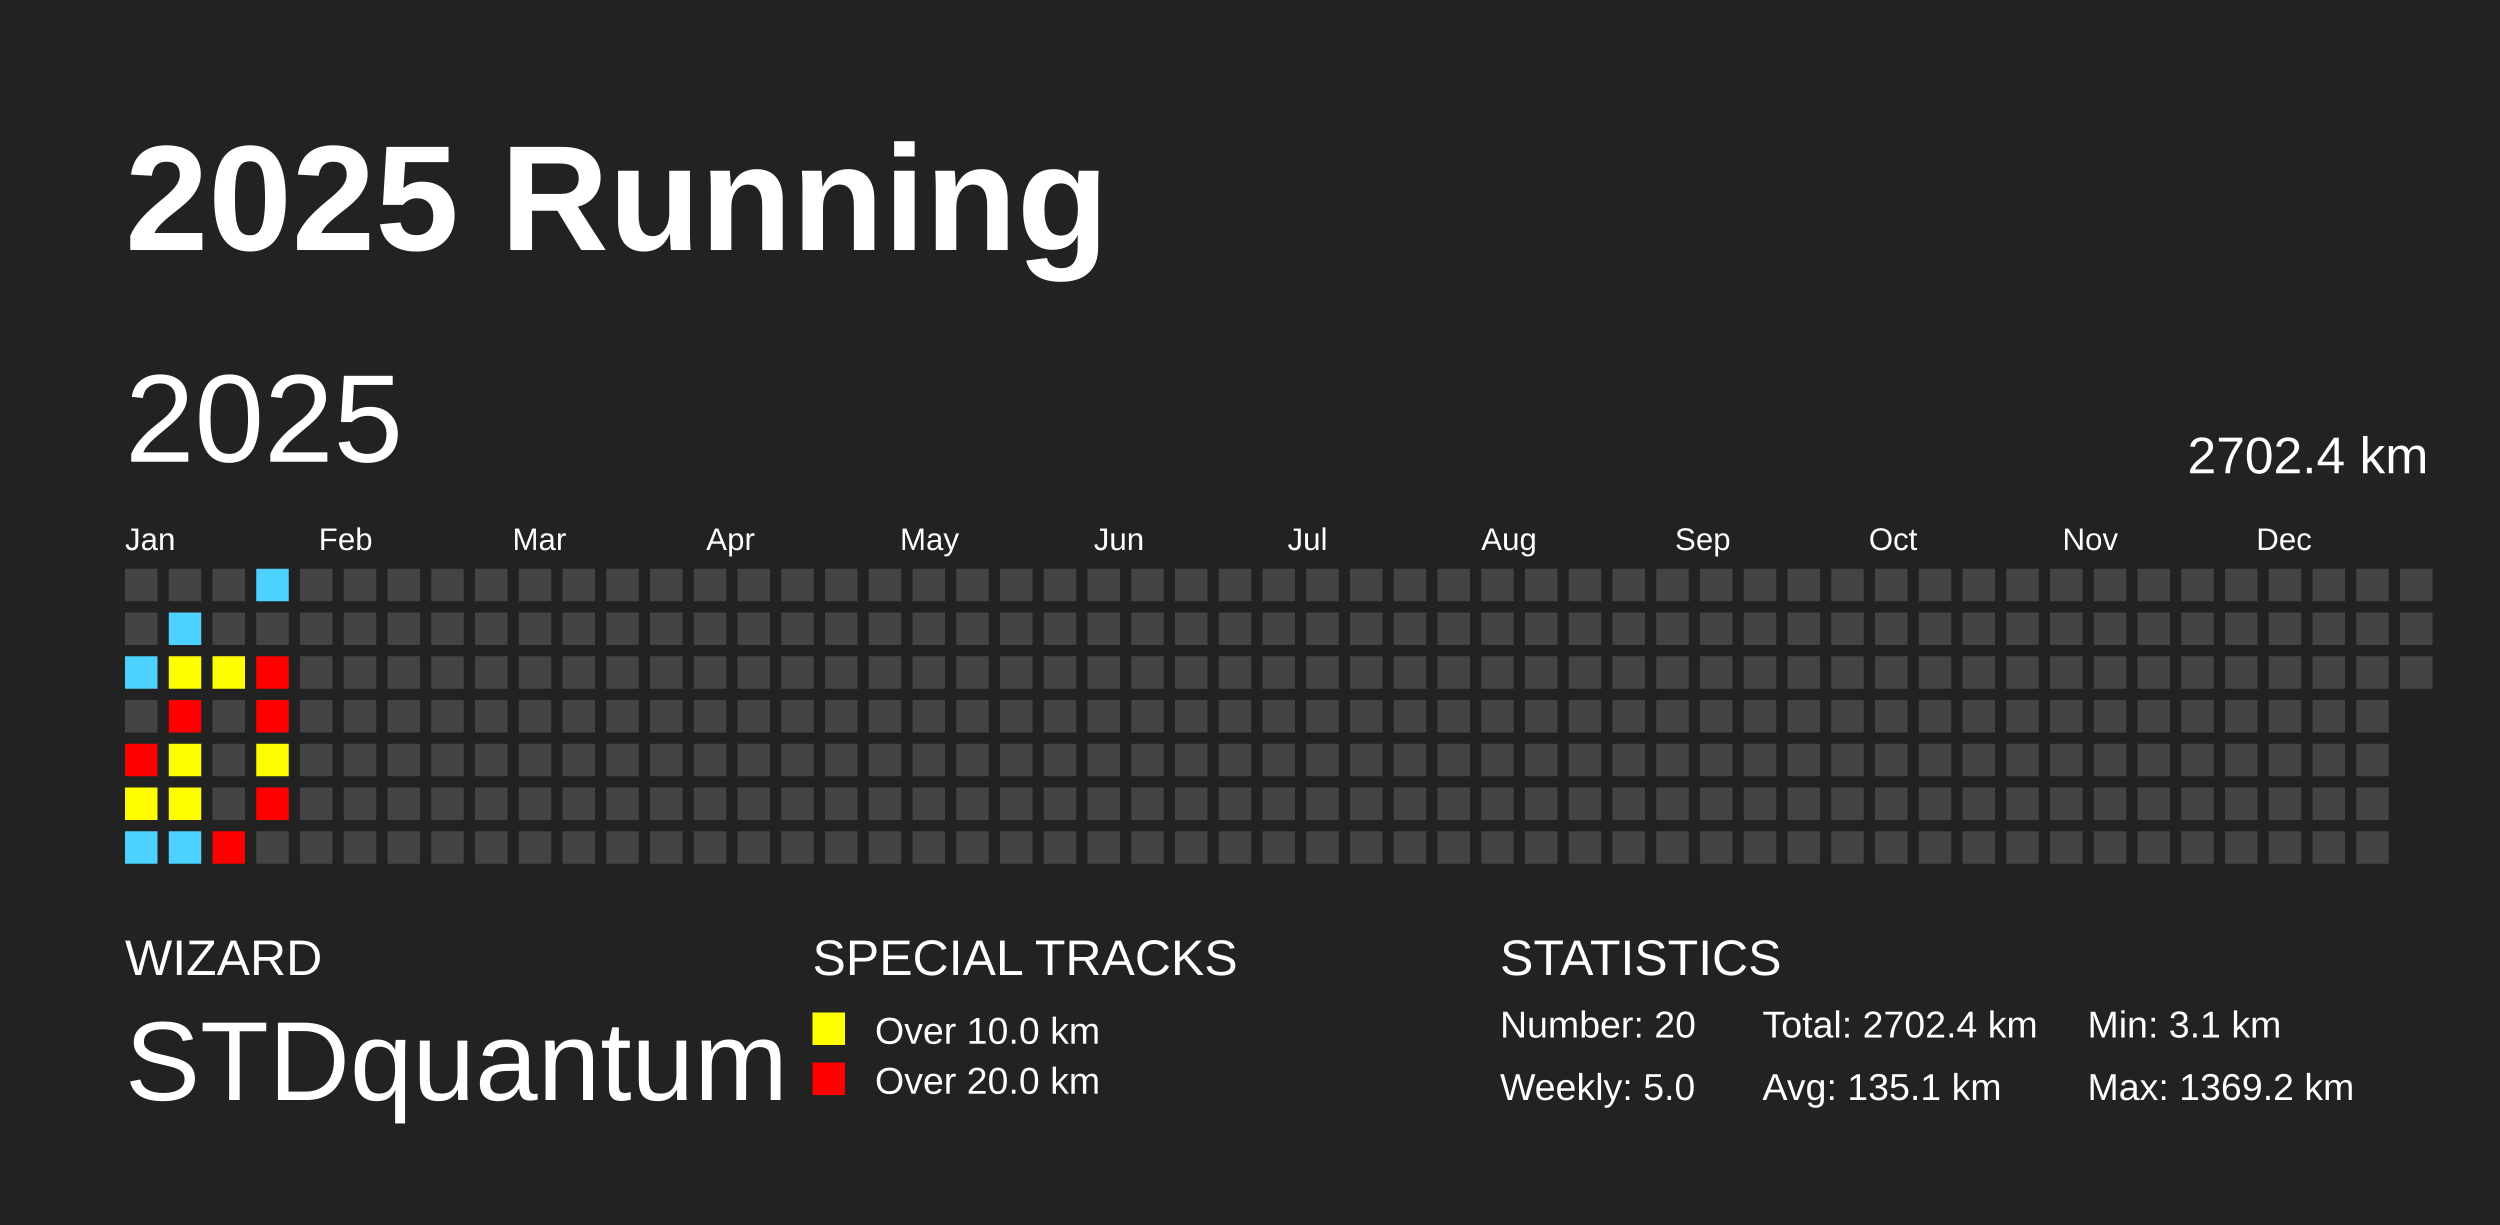
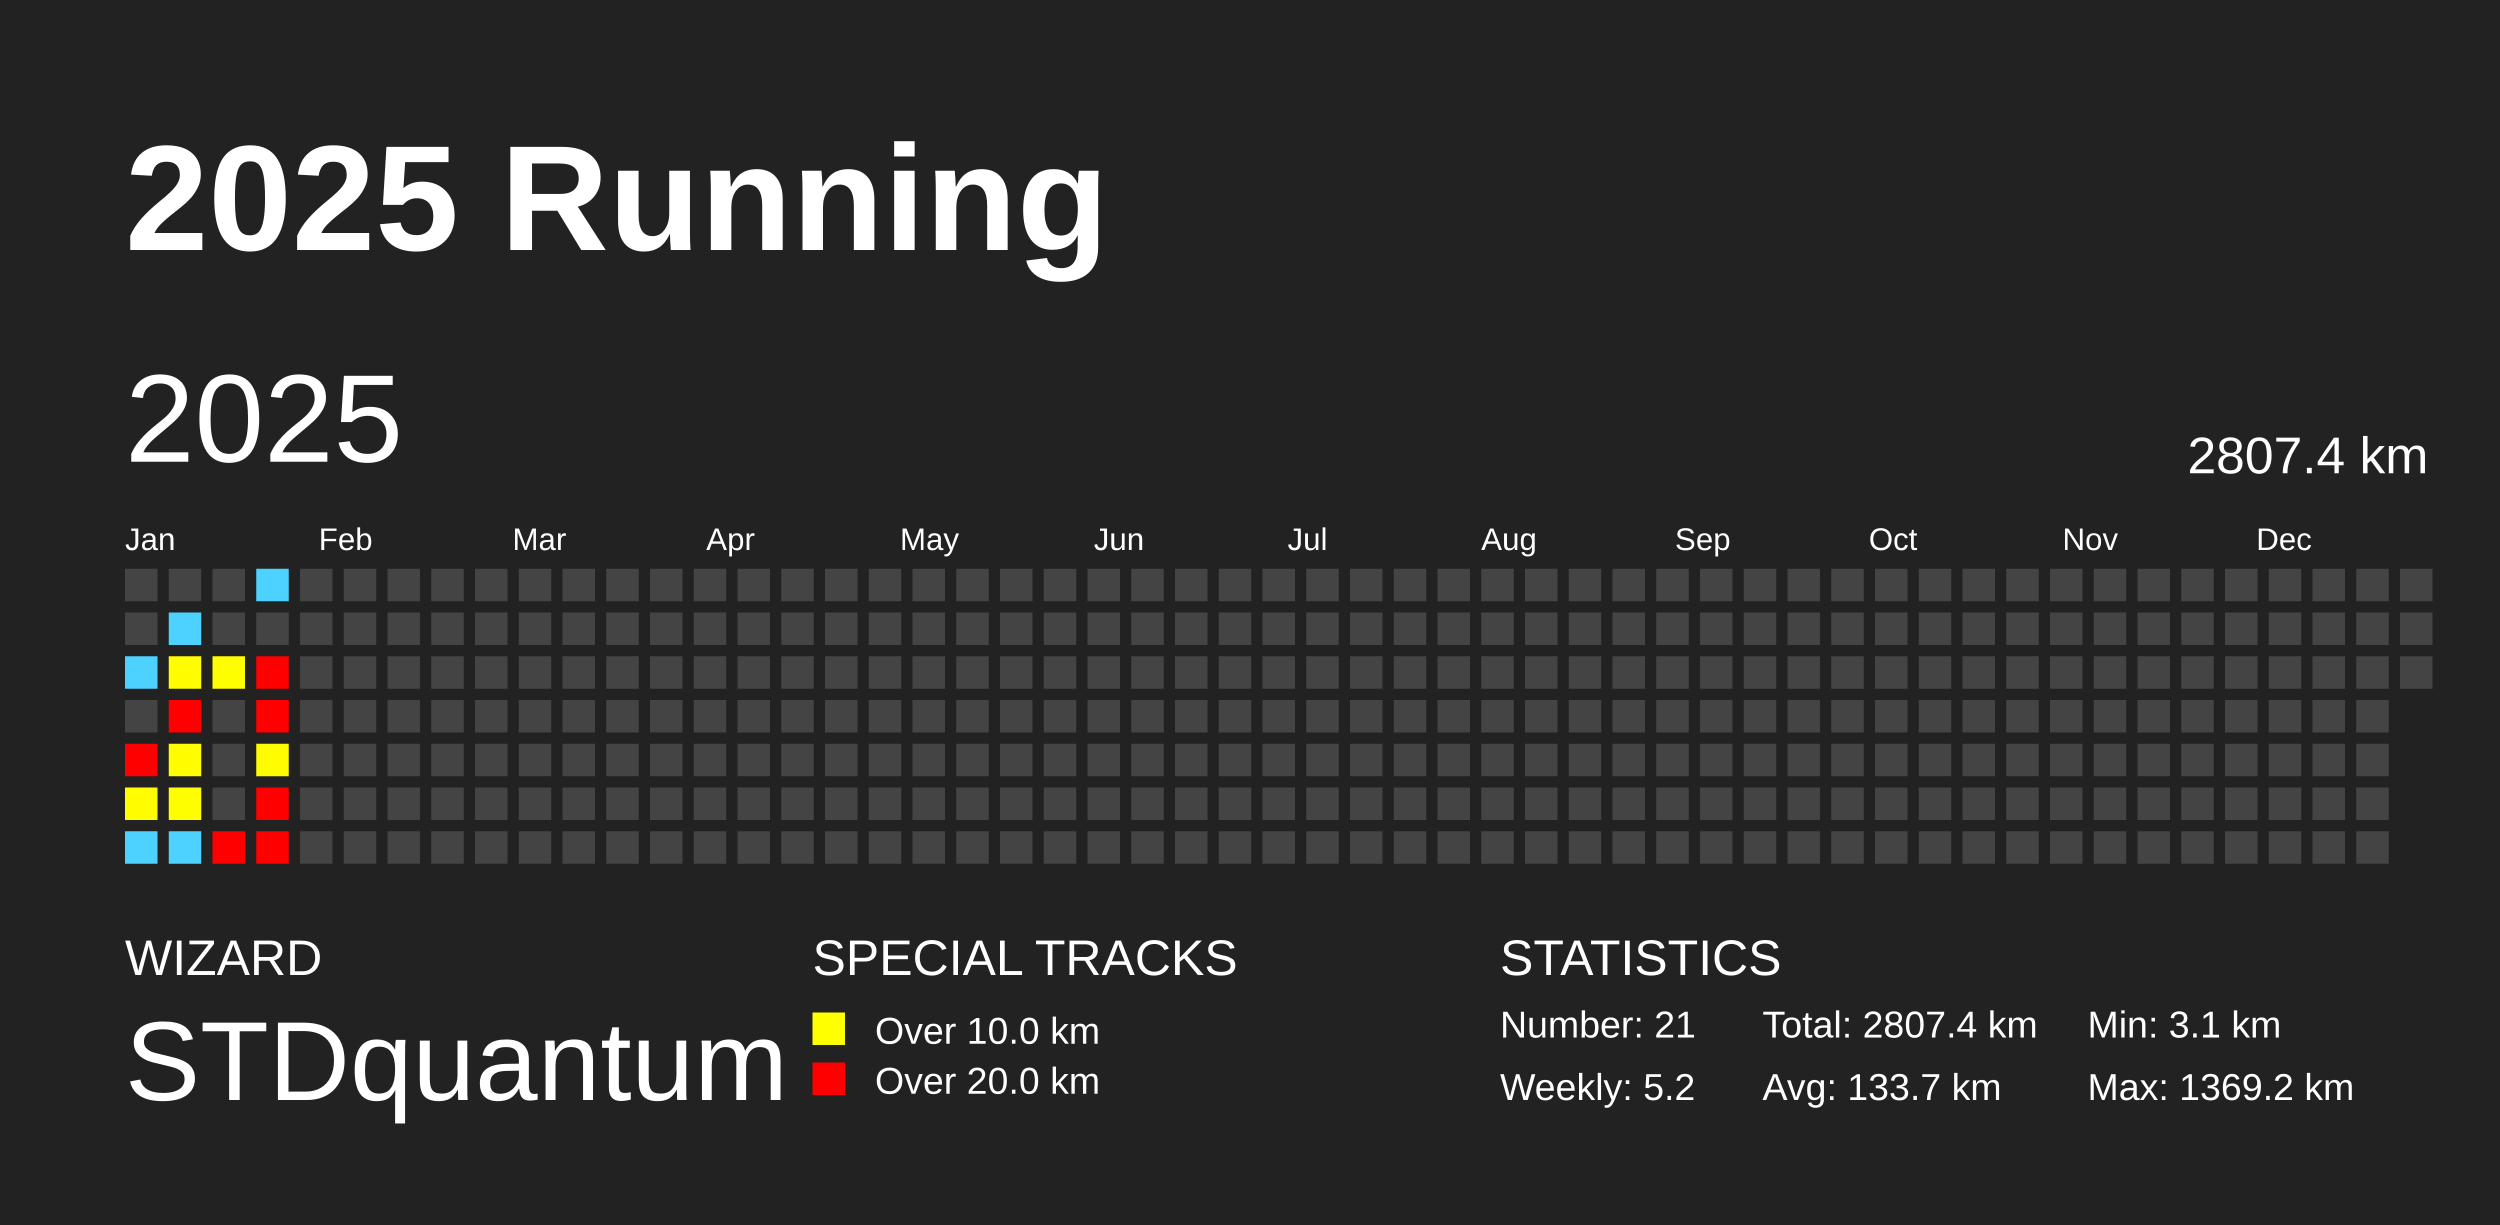
<svg xmlns="http://www.w3.org/2000/svg" baseProfile="full" height="98mm" version="1.1" viewBox="0,0,200,98" width="200mm">
  <defs />
  <rect fill="#222222" height="98" width="200" x="0" y="0" />
  <text fill="#FFFFFF" style="font-size:12px; font-family:Arial; font-weight:bold;" x="10" y="20">2025 Running</text>
  <text fill="#FFFFFF" style="font-size:4px; font-family:Arial" x="10" y="78">WIZARD</text>
  <text fill="#FFFFFF" style="font-size:9px; font-family:Arial" x="10" y="88">STDquantum</text>
  <text fill="#FFFFFF" style="font-size:4px; font-family:Arial" x="65" y="78">SPECIAL TRACKS</text>
  <rect fill="yellow" height="2.6" width="2.6" x="65" y="81" />
  <text fill="#FFFFFF" style="font-size:3px; font-family:Arial" x="70" y="83.5">Over 10.0 km</text>
  <rect fill="red" height="2.6" width="2.6" x="65" y="85" />
  <text fill="#FFFFFF" style="font-size:3px; font-family:Arial" x="70" y="87.5">Over 20.0 km</text>
  <text fill="#FFFFFF" style="font-size:4px; font-family:Arial" x="120" y="78">STATISTICS</text>
-   <text fill="#FFFFFF" style="font-size:3px; font-family:Arial" x="120" y="83">Number: 20</text>
-   <text fill="#FFFFFF" style="font-size:3px; font-family:Arial" x="120" y="88">Weekly: 5.0</text>
-   <text fill="#FFFFFF" style="font-size:3px; font-family:Arial" x="141" y="83">Total: 2702.4 km</text>
-   <text fill="#FFFFFF" style="font-size:3px; font-family:Arial" x="141" y="88">Avg: 135.1 km</text>
+   <text fill="#FFFFFF" style="font-size:3px; font-family:Arial" x="120" y="83">Number: 21</text>
+   <text fill="#FFFFFF" style="font-size:3px; font-family:Arial" x="120" y="88">Weekly: 5.2</text>
+   <text fill="#FFFFFF" style="font-size:3px; font-family:Arial" x="141" y="83">Total: 2807.4 km</text>
+   <text fill="#FFFFFF" style="font-size:3px; font-family:Arial" x="141" y="88">Avg: 133.7 km</text>
  <text fill="#FFFFFF" style="font-size:3px; font-family:Arial" x="167" y="83">Min: 3.1 km</text>
  <text fill="#FFFFFF" style="font-size:3px; font-family:Arial" x="167" y="88">Max: 1369.2 km</text>
  <text dominant-baseline="hanging" fill="#FFFFFF" style="font-size:10.0px; font-family:Arial;" x="10" y="30">2025</text>
-   <text dominant-baseline="hanging" fill="#FFFFFF" style="font-size:4.125px; font-family:Arial;" x="175" y="35">2702.4 km</text>
+   <text dominant-baseline="hanging" fill="#FFFFFF" style="font-size:4.125px; font-family:Arial;" x="175" y="35">2807.4 km</text>
  <text fill="#FFFFFF" style="font-size:2.5px; font-family:Arial" x="10.0" y="44">Jan</text>
  <text fill="#FFFFFF" style="font-size:2.5px; font-family:Arial" x="25.5" y="44">Feb</text>
  <text fill="#FFFFFF" style="font-size:2.5px; font-family:Arial" x="41.0" y="44">Mar</text>
  <text fill="#FFFFFF" style="font-size:2.5px; font-family:Arial" x="56.5" y="44">Apr</text>
  <text fill="#FFFFFF" style="font-size:2.5px; font-family:Arial" x="72.0" y="44">May</text>
  <text fill="#FFFFFF" style="font-size:2.5px; font-family:Arial" x="87.5" y="44">Jun</text>
  <text fill="#FFFFFF" style="font-size:2.5px; font-family:Arial" x="103.0" y="44">Jul</text>
  <text fill="#FFFFFF" style="font-size:2.5px; font-family:Arial" x="118.5" y="44">Aug</text>
  <text fill="#FFFFFF" style="font-size:2.5px; font-family:Arial" x="134.0" y="44">Sep</text>
  <text fill="#FFFFFF" style="font-size:2.5px; font-family:Arial" x="149.5" y="44">Oct</text>
  <text fill="#FFFFFF" style="font-size:2.5px; font-family:Arial" x="165.0" y="44">Nov</text>
  <text fill="#FFFFFF" style="font-size:2.5px; font-family:Arial" x="180.5" y="44">Dec</text>
  <rect fill="#444444" height="2.6" width="2.6" x="10.0" y="45.5" />
  <rect fill="#444444" height="2.6" width="2.6" x="10.0" y="49.0" />
  <rect fill="#4dd2ff" height="2.6" width="2.6" x="10.0" y="52.5" />
  <rect fill="#444444" height="2.6" width="2.6" x="10.0" y="56.0" />
  <rect fill="red" height="2.6" width="2.6" x="10.0" y="59.5" />
  <rect fill="#fffd00" height="2.6" width="2.6" x="10.0" y="63.0" />
  <rect fill="#4dd2ff" height="2.6" width="2.6" x="10.0" y="66.5" />
  <rect fill="#444444" height="2.6" width="2.6" x="13.5" y="45.5" />
  <rect fill="#4dd2ff" height="2.6" width="2.6" x="13.5" y="49.0" />
  <rect fill="#fffd00" height="2.6" width="2.6" x="13.5" y="52.5" />
  <rect fill="red" height="2.6" width="2.6" x="13.5" y="56.0" />
  <rect fill="#fffd00" height="2.6" width="2.6" x="13.5" y="59.5" />
  <rect fill="#fffe00" height="2.6" width="2.6" x="13.5" y="63.0" />
  <rect fill="#4dd2ff" height="2.6" width="2.6" x="13.5" y="66.5" />
  <rect fill="#444444" height="2.6" width="2.6" x="17.0" y="45.5" />
  <rect fill="#444444" height="2.6" width="2.6" x="17.0" y="49.0" />
  <rect fill="#fffe00" height="2.6" width="2.6" x="17.0" y="52.5" />
  <rect fill="#444444" height="2.6" width="2.6" x="17.0" y="56.0" />
  <rect fill="#444444" height="2.6" width="2.6" x="17.0" y="59.5" />
  <rect fill="#444444" height="2.6" width="2.6" x="17.0" y="63.0" />
  <rect fill="red" height="2.6" width="2.6" x="17.0" y="66.5" />
  <rect fill="#4dd2ff" height="2.6" width="2.6" x="20.5" y="45.5" />
  <rect fill="#444444" height="2.6" width="2.6" x="20.5" y="49.0" />
  <rect fill="red" height="2.6" width="2.6" x="20.5" y="52.5" />
  <rect fill="red" height="2.6" width="2.6" x="20.5" y="56.0" />
  <rect fill="#fffc00" height="2.6" width="2.6" x="20.5" y="59.5" />
  <rect fill="red" height="2.6" width="2.6" x="20.5" y="63.0" />
-   <rect fill="#444444" height="2.6" width="2.6" x="20.5" y="66.5" />
+   <rect fill="red" height="2.6" width="2.6" x="20.5" y="66.5" />
  <rect fill="#444444" height="2.6" width="2.6" x="24.0" y="45.5" />
  <rect fill="#444444" height="2.6" width="2.6" x="24.0" y="49.0" />
  <rect fill="#444444" height="2.6" width="2.6" x="24.0" y="52.5" />
  <rect fill="#444444" height="2.6" width="2.6" x="24.0" y="56.0" />
  <rect fill="#444444" height="2.6" width="2.6" x="24.0" y="59.5" />
  <rect fill="#444444" height="2.6" width="2.6" x="24.0" y="63.0" />
  <rect fill="#444444" height="2.6" width="2.6" x="24.0" y="66.5" />
  <rect fill="#444444" height="2.6" width="2.6" x="27.5" y="45.5" />
  <rect fill="#444444" height="2.6" width="2.6" x="27.5" y="49.0" />
  <rect fill="#444444" height="2.6" width="2.6" x="27.5" y="52.5" />
  <rect fill="#444444" height="2.6" width="2.6" x="27.5" y="56.0" />
  <rect fill="#444444" height="2.6" width="2.6" x="27.5" y="59.5" />
  <rect fill="#444444" height="2.6" width="2.6" x="27.5" y="63.0" />
  <rect fill="#444444" height="2.6" width="2.6" x="27.5" y="66.5" />
  <rect fill="#444444" height="2.6" width="2.6" x="31.0" y="45.5" />
  <rect fill="#444444" height="2.6" width="2.6" x="31.0" y="49.0" />
  <rect fill="#444444" height="2.6" width="2.6" x="31.0" y="52.5" />
  <rect fill="#444444" height="2.6" width="2.6" x="31.0" y="56.0" />
  <rect fill="#444444" height="2.6" width="2.6" x="31.0" y="59.5" />
  <rect fill="#444444" height="2.6" width="2.6" x="31.0" y="63.0" />
  <rect fill="#444444" height="2.6" width="2.6" x="31.0" y="66.5" />
  <rect fill="#444444" height="2.6" width="2.6" x="34.5" y="45.5" />
  <rect fill="#444444" height="2.6" width="2.6" x="34.5" y="49.0" />
  <rect fill="#444444" height="2.6" width="2.6" x="34.5" y="52.5" />
  <rect fill="#444444" height="2.6" width="2.6" x="34.5" y="56.0" />
  <rect fill="#444444" height="2.6" width="2.6" x="34.5" y="59.5" />
  <rect fill="#444444" height="2.6" width="2.6" x="34.5" y="63.0" />
  <rect fill="#444444" height="2.6" width="2.6" x="34.5" y="66.5" />
  <rect fill="#444444" height="2.6" width="2.6" x="38.0" y="45.5" />
  <rect fill="#444444" height="2.6" width="2.6" x="38.0" y="49.0" />
  <rect fill="#444444" height="2.6" width="2.6" x="38.0" y="52.5" />
  <rect fill="#444444" height="2.6" width="2.6" x="38.0" y="56.0" />
  <rect fill="#444444" height="2.6" width="2.6" x="38.0" y="59.5" />
  <rect fill="#444444" height="2.6" width="2.6" x="38.0" y="63.0" />
  <rect fill="#444444" height="2.6" width="2.6" x="38.0" y="66.5" />
  <rect fill="#444444" height="2.6" width="2.6" x="41.5" y="45.5" />
  <rect fill="#444444" height="2.6" width="2.6" x="41.5" y="49.0" />
  <rect fill="#444444" height="2.6" width="2.6" x="41.5" y="52.5" />
  <rect fill="#444444" height="2.6" width="2.6" x="41.5" y="56.0" />
  <rect fill="#444444" height="2.6" width="2.6" x="41.5" y="59.5" />
  <rect fill="#444444" height="2.6" width="2.6" x="41.5" y="63.0" />
  <rect fill="#444444" height="2.6" width="2.6" x="41.5" y="66.5" />
  <rect fill="#444444" height="2.6" width="2.6" x="45.0" y="45.5" />
  <rect fill="#444444" height="2.6" width="2.6" x="45.0" y="49.0" />
  <rect fill="#444444" height="2.6" width="2.6" x="45.0" y="52.5" />
  <rect fill="#444444" height="2.6" width="2.6" x="45.0" y="56.0" />
  <rect fill="#444444" height="2.6" width="2.6" x="45.0" y="59.5" />
  <rect fill="#444444" height="2.6" width="2.6" x="45.0" y="63.0" />
  <rect fill="#444444" height="2.6" width="2.6" x="45.0" y="66.5" />
  <rect fill="#444444" height="2.6" width="2.6" x="48.5" y="45.5" />
  <rect fill="#444444" height="2.6" width="2.6" x="48.5" y="49.0" />
  <rect fill="#444444" height="2.6" width="2.6" x="48.5" y="52.5" />
  <rect fill="#444444" height="2.6" width="2.6" x="48.5" y="56.0" />
  <rect fill="#444444" height="2.6" width="2.6" x="48.5" y="59.5" />
  <rect fill="#444444" height="2.6" width="2.6" x="48.5" y="63.0" />
  <rect fill="#444444" height="2.6" width="2.6" x="48.5" y="66.5" />
  <rect fill="#444444" height="2.6" width="2.6" x="52.0" y="45.5" />
  <rect fill="#444444" height="2.6" width="2.6" x="52.0" y="49.0" />
  <rect fill="#444444" height="2.6" width="2.6" x="52.0" y="52.5" />
  <rect fill="#444444" height="2.6" width="2.6" x="52.0" y="56.0" />
  <rect fill="#444444" height="2.6" width="2.6" x="52.0" y="59.5" />
  <rect fill="#444444" height="2.6" width="2.6" x="52.0" y="63.0" />
  <rect fill="#444444" height="2.6" width="2.6" x="52.0" y="66.5" />
  <rect fill="#444444" height="2.6" width="2.6" x="55.5" y="45.5" />
  <rect fill="#444444" height="2.6" width="2.6" x="55.5" y="49.0" />
  <rect fill="#444444" height="2.6" width="2.6" x="55.5" y="52.5" />
  <rect fill="#444444" height="2.6" width="2.6" x="55.5" y="56.0" />
  <rect fill="#444444" height="2.6" width="2.6" x="55.5" y="59.5" />
  <rect fill="#444444" height="2.6" width="2.6" x="55.5" y="63.0" />
  <rect fill="#444444" height="2.6" width="2.6" x="55.5" y="66.5" />
  <rect fill="#444444" height="2.6" width="2.6" x="59.0" y="45.5" />
  <rect fill="#444444" height="2.6" width="2.6" x="59.0" y="49.0" />
  <rect fill="#444444" height="2.6" width="2.6" x="59.0" y="52.5" />
  <rect fill="#444444" height="2.6" width="2.6" x="59.0" y="56.0" />
  <rect fill="#444444" height="2.6" width="2.6" x="59.0" y="59.5" />
  <rect fill="#444444" height="2.6" width="2.6" x="59.0" y="63.0" />
  <rect fill="#444444" height="2.6" width="2.6" x="59.0" y="66.5" />
  <rect fill="#444444" height="2.6" width="2.6" x="62.5" y="45.5" />
  <rect fill="#444444" height="2.6" width="2.6" x="62.5" y="49.0" />
  <rect fill="#444444" height="2.6" width="2.6" x="62.5" y="52.5" />
  <rect fill="#444444" height="2.6" width="2.6" x="62.5" y="56.0" />
  <rect fill="#444444" height="2.6" width="2.6" x="62.5" y="59.5" />
  <rect fill="#444444" height="2.6" width="2.6" x="62.5" y="63.0" />
  <rect fill="#444444" height="2.6" width="2.6" x="62.5" y="66.5" />
  <rect fill="#444444" height="2.6" width="2.6" x="66.0" y="45.5" />
  <rect fill="#444444" height="2.6" width="2.6" x="66.0" y="49.0" />
  <rect fill="#444444" height="2.6" width="2.6" x="66.0" y="52.5" />
  <rect fill="#444444" height="2.6" width="2.6" x="66.0" y="56.0" />
  <rect fill="#444444" height="2.6" width="2.6" x="66.0" y="59.5" />
  <rect fill="#444444" height="2.6" width="2.6" x="66.0" y="63.0" />
  <rect fill="#444444" height="2.6" width="2.6" x="66.0" y="66.5" />
  <rect fill="#444444" height="2.6" width="2.6" x="69.5" y="45.5" />
  <rect fill="#444444" height="2.6" width="2.6" x="69.5" y="49.0" />
  <rect fill="#444444" height="2.6" width="2.6" x="69.5" y="52.5" />
  <rect fill="#444444" height="2.6" width="2.6" x="69.5" y="56.0" />
  <rect fill="#444444" height="2.6" width="2.6" x="69.5" y="59.5" />
  <rect fill="#444444" height="2.6" width="2.6" x="69.5" y="63.0" />
  <rect fill="#444444" height="2.6" width="2.6" x="69.5" y="66.5" />
  <rect fill="#444444" height="2.6" width="2.6" x="73.0" y="45.5" />
  <rect fill="#444444" height="2.6" width="2.6" x="73.0" y="49.0" />
  <rect fill="#444444" height="2.6" width="2.6" x="73.0" y="52.5" />
  <rect fill="#444444" height="2.6" width="2.6" x="73.0" y="56.0" />
  <rect fill="#444444" height="2.6" width="2.6" x="73.0" y="59.5" />
  <rect fill="#444444" height="2.6" width="2.6" x="73.0" y="63.0" />
  <rect fill="#444444" height="2.6" width="2.6" x="73.0" y="66.5" />
  <rect fill="#444444" height="2.6" width="2.6" x="76.5" y="45.5" />
  <rect fill="#444444" height="2.6" width="2.6" x="76.5" y="49.0" />
  <rect fill="#444444" height="2.6" width="2.6" x="76.5" y="52.5" />
  <rect fill="#444444" height="2.6" width="2.6" x="76.5" y="56.0" />
  <rect fill="#444444" height="2.6" width="2.6" x="76.5" y="59.5" />
  <rect fill="#444444" height="2.6" width="2.6" x="76.5" y="63.0" />
  <rect fill="#444444" height="2.6" width="2.6" x="76.5" y="66.5" />
  <rect fill="#444444" height="2.6" width="2.6" x="80.0" y="45.5" />
  <rect fill="#444444" height="2.6" width="2.6" x="80.0" y="49.0" />
  <rect fill="#444444" height="2.6" width="2.6" x="80.0" y="52.5" />
  <rect fill="#444444" height="2.6" width="2.6" x="80.0" y="56.0" />
  <rect fill="#444444" height="2.6" width="2.6" x="80.0" y="59.5" />
  <rect fill="#444444" height="2.6" width="2.6" x="80.0" y="63.0" />
  <rect fill="#444444" height="2.6" width="2.6" x="80.0" y="66.5" />
  <rect fill="#444444" height="2.6" width="2.6" x="83.5" y="45.5" />
  <rect fill="#444444" height="2.6" width="2.6" x="83.5" y="49.0" />
  <rect fill="#444444" height="2.6" width="2.6" x="83.5" y="52.5" />
  <rect fill="#444444" height="2.6" width="2.6" x="83.5" y="56.0" />
  <rect fill="#444444" height="2.6" width="2.6" x="83.5" y="59.5" />
  <rect fill="#444444" height="2.6" width="2.6" x="83.5" y="63.0" />
  <rect fill="#444444" height="2.6" width="2.6" x="83.5" y="66.5" />
  <rect fill="#444444" height="2.6" width="2.6" x="87.0" y="45.5" />
  <rect fill="#444444" height="2.6" width="2.6" x="87.0" y="49.0" />
  <rect fill="#444444" height="2.6" width="2.6" x="87.0" y="52.5" />
  <rect fill="#444444" height="2.6" width="2.6" x="87.0" y="56.0" />
  <rect fill="#444444" height="2.6" width="2.6" x="87.0" y="59.5" />
  <rect fill="#444444" height="2.6" width="2.6" x="87.0" y="63.0" />
  <rect fill="#444444" height="2.6" width="2.6" x="87.0" y="66.5" />
  <rect fill="#444444" height="2.6" width="2.6" x="90.5" y="45.5" />
  <rect fill="#444444" height="2.6" width="2.6" x="90.5" y="49.0" />
  <rect fill="#444444" height="2.6" width="2.6" x="90.5" y="52.5" />
  <rect fill="#444444" height="2.6" width="2.6" x="90.5" y="56.0" />
  <rect fill="#444444" height="2.6" width="2.6" x="90.5" y="59.5" />
  <rect fill="#444444" height="2.6" width="2.6" x="90.5" y="63.0" />
  <rect fill="#444444" height="2.6" width="2.6" x="90.5" y="66.5" />
  <rect fill="#444444" height="2.6" width="2.6" x="94.0" y="45.5" />
  <rect fill="#444444" height="2.6" width="2.6" x="94.0" y="49.0" />
  <rect fill="#444444" height="2.6" width="2.6" x="94.0" y="52.5" />
  <rect fill="#444444" height="2.6" width="2.6" x="94.0" y="56.0" />
  <rect fill="#444444" height="2.6" width="2.6" x="94.0" y="59.5" />
  <rect fill="#444444" height="2.6" width="2.6" x="94.0" y="63.0" />
  <rect fill="#444444" height="2.6" width="2.6" x="94.0" y="66.5" />
  <rect fill="#444444" height="2.6" width="2.6" x="97.5" y="45.5" />
  <rect fill="#444444" height="2.6" width="2.6" x="97.5" y="49.0" />
  <rect fill="#444444" height="2.6" width="2.6" x="97.5" y="52.5" />
  <rect fill="#444444" height="2.6" width="2.6" x="97.5" y="56.0" />
  <rect fill="#444444" height="2.6" width="2.6" x="97.5" y="59.5" />
  <rect fill="#444444" height="2.6" width="2.6" x="97.5" y="63.0" />
  <rect fill="#444444" height="2.6" width="2.6" x="97.5" y="66.5" />
  <rect fill="#444444" height="2.6" width="2.6" x="101.0" y="45.5" />
  <rect fill="#444444" height="2.6" width="2.6" x="101.0" y="49.0" />
  <rect fill="#444444" height="2.6" width="2.6" x="101.0" y="52.5" />
  <rect fill="#444444" height="2.6" width="2.6" x="101.0" y="56.0" />
  <rect fill="#444444" height="2.6" width="2.6" x="101.0" y="59.5" />
  <rect fill="#444444" height="2.6" width="2.6" x="101.0" y="63.0" />
  <rect fill="#444444" height="2.6" width="2.6" x="101.0" y="66.5" />
  <rect fill="#444444" height="2.6" width="2.6" x="104.5" y="45.5" />
  <rect fill="#444444" height="2.6" width="2.6" x="104.5" y="49.0" />
  <rect fill="#444444" height="2.6" width="2.6" x="104.5" y="52.5" />
  <rect fill="#444444" height="2.6" width="2.6" x="104.5" y="56.0" />
  <rect fill="#444444" height="2.6" width="2.6" x="104.5" y="59.5" />
  <rect fill="#444444" height="2.6" width="2.6" x="104.5" y="63.0" />
  <rect fill="#444444" height="2.6" width="2.6" x="104.5" y="66.5" />
  <rect fill="#444444" height="2.6" width="2.6" x="108.0" y="45.5" />
  <rect fill="#444444" height="2.6" width="2.6" x="108.0" y="49.0" />
  <rect fill="#444444" height="2.6" width="2.6" x="108.0" y="52.5" />
  <rect fill="#444444" height="2.6" width="2.6" x="108.0" y="56.0" />
  <rect fill="#444444" height="2.6" width="2.6" x="108.0" y="59.5" />
  <rect fill="#444444" height="2.6" width="2.6" x="108.0" y="63.0" />
  <rect fill="#444444" height="2.6" width="2.6" x="108.0" y="66.5" />
  <rect fill="#444444" height="2.6" width="2.6" x="111.5" y="45.5" />
  <rect fill="#444444" height="2.6" width="2.6" x="111.5" y="49.0" />
  <rect fill="#444444" height="2.6" width="2.6" x="111.5" y="52.5" />
  <rect fill="#444444" height="2.6" width="2.6" x="111.5" y="56.0" />
  <rect fill="#444444" height="2.6" width="2.6" x="111.5" y="59.5" />
  <rect fill="#444444" height="2.6" width="2.6" x="111.5" y="63.0" />
  <rect fill="#444444" height="2.6" width="2.6" x="111.5" y="66.5" />
  <rect fill="#444444" height="2.6" width="2.6" x="115.0" y="45.5" />
  <rect fill="#444444" height="2.6" width="2.6" x="115.0" y="49.0" />
  <rect fill="#444444" height="2.6" width="2.6" x="115.0" y="52.5" />
  <rect fill="#444444" height="2.6" width="2.6" x="115.0" y="56.0" />
  <rect fill="#444444" height="2.6" width="2.6" x="115.0" y="59.5" />
  <rect fill="#444444" height="2.6" width="2.6" x="115.0" y="63.0" />
  <rect fill="#444444" height="2.6" width="2.6" x="115.0" y="66.5" />
  <rect fill="#444444" height="2.6" width="2.6" x="118.5" y="45.5" />
  <rect fill="#444444" height="2.6" width="2.6" x="118.5" y="49.0" />
  <rect fill="#444444" height="2.6" width="2.6" x="118.5" y="52.5" />
  <rect fill="#444444" height="2.6" width="2.6" x="118.5" y="56.0" />
  <rect fill="#444444" height="2.6" width="2.6" x="118.5" y="59.5" />
  <rect fill="#444444" height="2.6" width="2.6" x="118.5" y="63.0" />
  <rect fill="#444444" height="2.6" width="2.6" x="118.5" y="66.5" />
  <rect fill="#444444" height="2.6" width="2.6" x="122.0" y="45.5" />
  <rect fill="#444444" height="2.6" width="2.6" x="122.0" y="49.0" />
  <rect fill="#444444" height="2.6" width="2.6" x="122.0" y="52.5" />
  <rect fill="#444444" height="2.6" width="2.6" x="122.0" y="56.0" />
  <rect fill="#444444" height="2.6" width="2.6" x="122.0" y="59.5" />
  <rect fill="#444444" height="2.6" width="2.6" x="122.0" y="63.0" />
  <rect fill="#444444" height="2.6" width="2.6" x="122.0" y="66.5" />
  <rect fill="#444444" height="2.6" width="2.6" x="125.5" y="45.5" />
  <rect fill="#444444" height="2.6" width="2.6" x="125.5" y="49.0" />
  <rect fill="#444444" height="2.6" width="2.6" x="125.5" y="52.5" />
  <rect fill="#444444" height="2.6" width="2.6" x="125.5" y="56.0" />
  <rect fill="#444444" height="2.6" width="2.6" x="125.5" y="59.5" />
  <rect fill="#444444" height="2.6" width="2.6" x="125.5" y="63.0" />
  <rect fill="#444444" height="2.6" width="2.6" x="125.5" y="66.5" />
  <rect fill="#444444" height="2.6" width="2.6" x="129.0" y="45.5" />
  <rect fill="#444444" height="2.6" width="2.6" x="129.0" y="49.0" />
  <rect fill="#444444" height="2.6" width="2.6" x="129.0" y="52.5" />
  <rect fill="#444444" height="2.6" width="2.6" x="129.0" y="56.0" />
  <rect fill="#444444" height="2.6" width="2.6" x="129.0" y="59.5" />
  <rect fill="#444444" height="2.6" width="2.6" x="129.0" y="63.0" />
  <rect fill="#444444" height="2.6" width="2.6" x="129.0" y="66.5" />
  <rect fill="#444444" height="2.6" width="2.6" x="132.5" y="45.5" />
  <rect fill="#444444" height="2.6" width="2.6" x="132.5" y="49.0" />
  <rect fill="#444444" height="2.6" width="2.6" x="132.5" y="52.5" />
  <rect fill="#444444" height="2.6" width="2.6" x="132.5" y="56.0" />
  <rect fill="#444444" height="2.6" width="2.6" x="132.5" y="59.5" />
  <rect fill="#444444" height="2.6" width="2.6" x="132.5" y="63.0" />
  <rect fill="#444444" height="2.6" width="2.6" x="132.5" y="66.5" />
  <rect fill="#444444" height="2.6" width="2.6" x="136.0" y="45.5" />
  <rect fill="#444444" height="2.6" width="2.6" x="136.0" y="49.0" />
  <rect fill="#444444" height="2.6" width="2.6" x="136.0" y="52.5" />
  <rect fill="#444444" height="2.6" width="2.6" x="136.0" y="56.0" />
  <rect fill="#444444" height="2.6" width="2.6" x="136.0" y="59.5" />
  <rect fill="#444444" height="2.6" width="2.6" x="136.0" y="63.0" />
  <rect fill="#444444" height="2.6" width="2.6" x="136.0" y="66.5" />
  <rect fill="#444444" height="2.6" width="2.6" x="139.5" y="45.5" />
  <rect fill="#444444" height="2.6" width="2.6" x="139.5" y="49.0" />
  <rect fill="#444444" height="2.6" width="2.6" x="139.5" y="52.5" />
  <rect fill="#444444" height="2.6" width="2.6" x="139.5" y="56.0" />
  <rect fill="#444444" height="2.6" width="2.6" x="139.5" y="59.5" />
  <rect fill="#444444" height="2.6" width="2.6" x="139.5" y="63.0" />
  <rect fill="#444444" height="2.6" width="2.6" x="139.5" y="66.5" />
  <rect fill="#444444" height="2.6" width="2.6" x="143.0" y="45.5" />
  <rect fill="#444444" height="2.6" width="2.6" x="143.0" y="49.0" />
  <rect fill="#444444" height="2.6" width="2.6" x="143.0" y="52.5" />
  <rect fill="#444444" height="2.6" width="2.6" x="143.0" y="56.0" />
  <rect fill="#444444" height="2.6" width="2.6" x="143.0" y="59.5" />
  <rect fill="#444444" height="2.6" width="2.6" x="143.0" y="63.0" />
  <rect fill="#444444" height="2.6" width="2.6" x="143.0" y="66.5" />
  <rect fill="#444444" height="2.6" width="2.6" x="146.5" y="45.5" />
  <rect fill="#444444" height="2.6" width="2.6" x="146.5" y="49.0" />
  <rect fill="#444444" height="2.6" width="2.6" x="146.5" y="52.5" />
  <rect fill="#444444" height="2.6" width="2.6" x="146.5" y="56.0" />
  <rect fill="#444444" height="2.6" width="2.6" x="146.5" y="59.5" />
  <rect fill="#444444" height="2.6" width="2.6" x="146.5" y="63.0" />
  <rect fill="#444444" height="2.6" width="2.6" x="146.5" y="66.5" />
  <rect fill="#444444" height="2.6" width="2.6" x="150.0" y="45.5" />
  <rect fill="#444444" height="2.6" width="2.6" x="150.0" y="49.0" />
  <rect fill="#444444" height="2.6" width="2.6" x="150.0" y="52.5" />
  <rect fill="#444444" height="2.6" width="2.6" x="150.0" y="56.0" />
  <rect fill="#444444" height="2.6" width="2.6" x="150.0" y="59.5" />
  <rect fill="#444444" height="2.6" width="2.6" x="150.0" y="63.0" />
  <rect fill="#444444" height="2.6" width="2.6" x="150.0" y="66.5" />
  <rect fill="#444444" height="2.6" width="2.6" x="153.5" y="45.5" />
  <rect fill="#444444" height="2.6" width="2.6" x="153.5" y="49.0" />
  <rect fill="#444444" height="2.6" width="2.6" x="153.5" y="52.5" />
  <rect fill="#444444" height="2.6" width="2.6" x="153.5" y="56.0" />
  <rect fill="#444444" height="2.6" width="2.6" x="153.5" y="59.5" />
  <rect fill="#444444" height="2.6" width="2.6" x="153.5" y="63.0" />
  <rect fill="#444444" height="2.6" width="2.6" x="153.5" y="66.5" />
  <rect fill="#444444" height="2.6" width="2.6" x="157.0" y="45.5" />
  <rect fill="#444444" height="2.6" width="2.6" x="157.0" y="49.0" />
  <rect fill="#444444" height="2.6" width="2.6" x="157.0" y="52.5" />
  <rect fill="#444444" height="2.6" width="2.6" x="157.0" y="56.0" />
  <rect fill="#444444" height="2.6" width="2.6" x="157.0" y="59.5" />
  <rect fill="#444444" height="2.6" width="2.6" x="157.0" y="63.0" />
  <rect fill="#444444" height="2.6" width="2.6" x="157.0" y="66.5" />
  <rect fill="#444444" height="2.6" width="2.6" x="160.5" y="45.5" />
  <rect fill="#444444" height="2.6" width="2.6" x="160.5" y="49.0" />
  <rect fill="#444444" height="2.6" width="2.6" x="160.5" y="52.5" />
  <rect fill="#444444" height="2.6" width="2.6" x="160.5" y="56.0" />
  <rect fill="#444444" height="2.6" width="2.6" x="160.5" y="59.5" />
  <rect fill="#444444" height="2.6" width="2.6" x="160.5" y="63.0" />
  <rect fill="#444444" height="2.6" width="2.6" x="160.5" y="66.5" />
  <rect fill="#444444" height="2.6" width="2.6" x="164.0" y="45.5" />
  <rect fill="#444444" height="2.6" width="2.6" x="164.0" y="49.0" />
  <rect fill="#444444" height="2.6" width="2.6" x="164.0" y="52.5" />
  <rect fill="#444444" height="2.6" width="2.6" x="164.0" y="56.0" />
  <rect fill="#444444" height="2.6" width="2.6" x="164.0" y="59.5" />
  <rect fill="#444444" height="2.6" width="2.6" x="164.0" y="63.0" />
  <rect fill="#444444" height="2.6" width="2.6" x="164.0" y="66.5" />
  <rect fill="#444444" height="2.6" width="2.6" x="167.5" y="45.5" />
  <rect fill="#444444" height="2.6" width="2.6" x="167.5" y="49.0" />
  <rect fill="#444444" height="2.6" width="2.6" x="167.5" y="52.5" />
  <rect fill="#444444" height="2.6" width="2.6" x="167.5" y="56.0" />
  <rect fill="#444444" height="2.6" width="2.6" x="167.5" y="59.5" />
  <rect fill="#444444" height="2.6" width="2.6" x="167.5" y="63.0" />
  <rect fill="#444444" height="2.6" width="2.6" x="167.5" y="66.5" />
  <rect fill="#444444" height="2.6" width="2.6" x="171.0" y="45.5" />
  <rect fill="#444444" height="2.6" width="2.6" x="171.0" y="49.0" />
  <rect fill="#444444" height="2.6" width="2.6" x="171.0" y="52.5" />
  <rect fill="#444444" height="2.6" width="2.6" x="171.0" y="56.0" />
  <rect fill="#444444" height="2.6" width="2.6" x="171.0" y="59.5" />
  <rect fill="#444444" height="2.6" width="2.6" x="171.0" y="63.0" />
  <rect fill="#444444" height="2.6" width="2.6" x="171.0" y="66.5" />
  <rect fill="#444444" height="2.6" width="2.6" x="174.5" y="45.5" />
  <rect fill="#444444" height="2.6" width="2.6" x="174.5" y="49.0" />
  <rect fill="#444444" height="2.6" width="2.6" x="174.5" y="52.5" />
  <rect fill="#444444" height="2.6" width="2.6" x="174.5" y="56.0" />
  <rect fill="#444444" height="2.6" width="2.6" x="174.5" y="59.5" />
  <rect fill="#444444" height="2.6" width="2.6" x="174.5" y="63.0" />
  <rect fill="#444444" height="2.6" width="2.6" x="174.5" y="66.5" />
  <rect fill="#444444" height="2.6" width="2.6" x="178.0" y="45.5" />
  <rect fill="#444444" height="2.6" width="2.6" x="178.0" y="49.0" />
  <rect fill="#444444" height="2.6" width="2.6" x="178.0" y="52.5" />
  <rect fill="#444444" height="2.6" width="2.6" x="178.0" y="56.0" />
  <rect fill="#444444" height="2.6" width="2.6" x="178.0" y="59.5" />
  <rect fill="#444444" height="2.6" width="2.6" x="178.0" y="63.0" />
  <rect fill="#444444" height="2.6" width="2.6" x="178.0" y="66.5" />
  <rect fill="#444444" height="2.6" width="2.6" x="181.5" y="45.5" />
  <rect fill="#444444" height="2.6" width="2.6" x="181.5" y="49.0" />
  <rect fill="#444444" height="2.6" width="2.6" x="181.5" y="52.5" />
  <rect fill="#444444" height="2.6" width="2.6" x="181.5" y="56.0" />
  <rect fill="#444444" height="2.6" width="2.6" x="181.5" y="59.5" />
  <rect fill="#444444" height="2.6" width="2.6" x="181.5" y="63.0" />
  <rect fill="#444444" height="2.6" width="2.6" x="181.5" y="66.5" />
  <rect fill="#444444" height="2.6" width="2.6" x="185.0" y="45.5" />
  <rect fill="#444444" height="2.6" width="2.6" x="185.0" y="49.0" />
  <rect fill="#444444" height="2.6" width="2.6" x="185.0" y="52.5" />
  <rect fill="#444444" height="2.6" width="2.6" x="185.0" y="56.0" />
  <rect fill="#444444" height="2.6" width="2.6" x="185.0" y="59.5" />
  <rect fill="#444444" height="2.6" width="2.6" x="185.0" y="63.0" />
  <rect fill="#444444" height="2.6" width="2.6" x="185.0" y="66.5" />
  <rect fill="#444444" height="2.6" width="2.6" x="188.5" y="45.5" />
  <rect fill="#444444" height="2.6" width="2.6" x="188.5" y="49.0" />
  <rect fill="#444444" height="2.6" width="2.6" x="188.5" y="52.5" />
  <rect fill="#444444" height="2.6" width="2.6" x="188.5" y="56.0" />
  <rect fill="#444444" height="2.6" width="2.6" x="188.5" y="59.5" />
  <rect fill="#444444" height="2.6" width="2.6" x="188.5" y="63.0" />
  <rect fill="#444444" height="2.6" width="2.6" x="188.5" y="66.5" />
  <rect fill="#444444" height="2.6" width="2.6" x="192.0" y="45.5" />
  <rect fill="#444444" height="2.6" width="2.6" x="192.0" y="49.0" />
  <rect fill="#444444" height="2.6" width="2.6" x="192.0" y="52.5" />
</svg>
